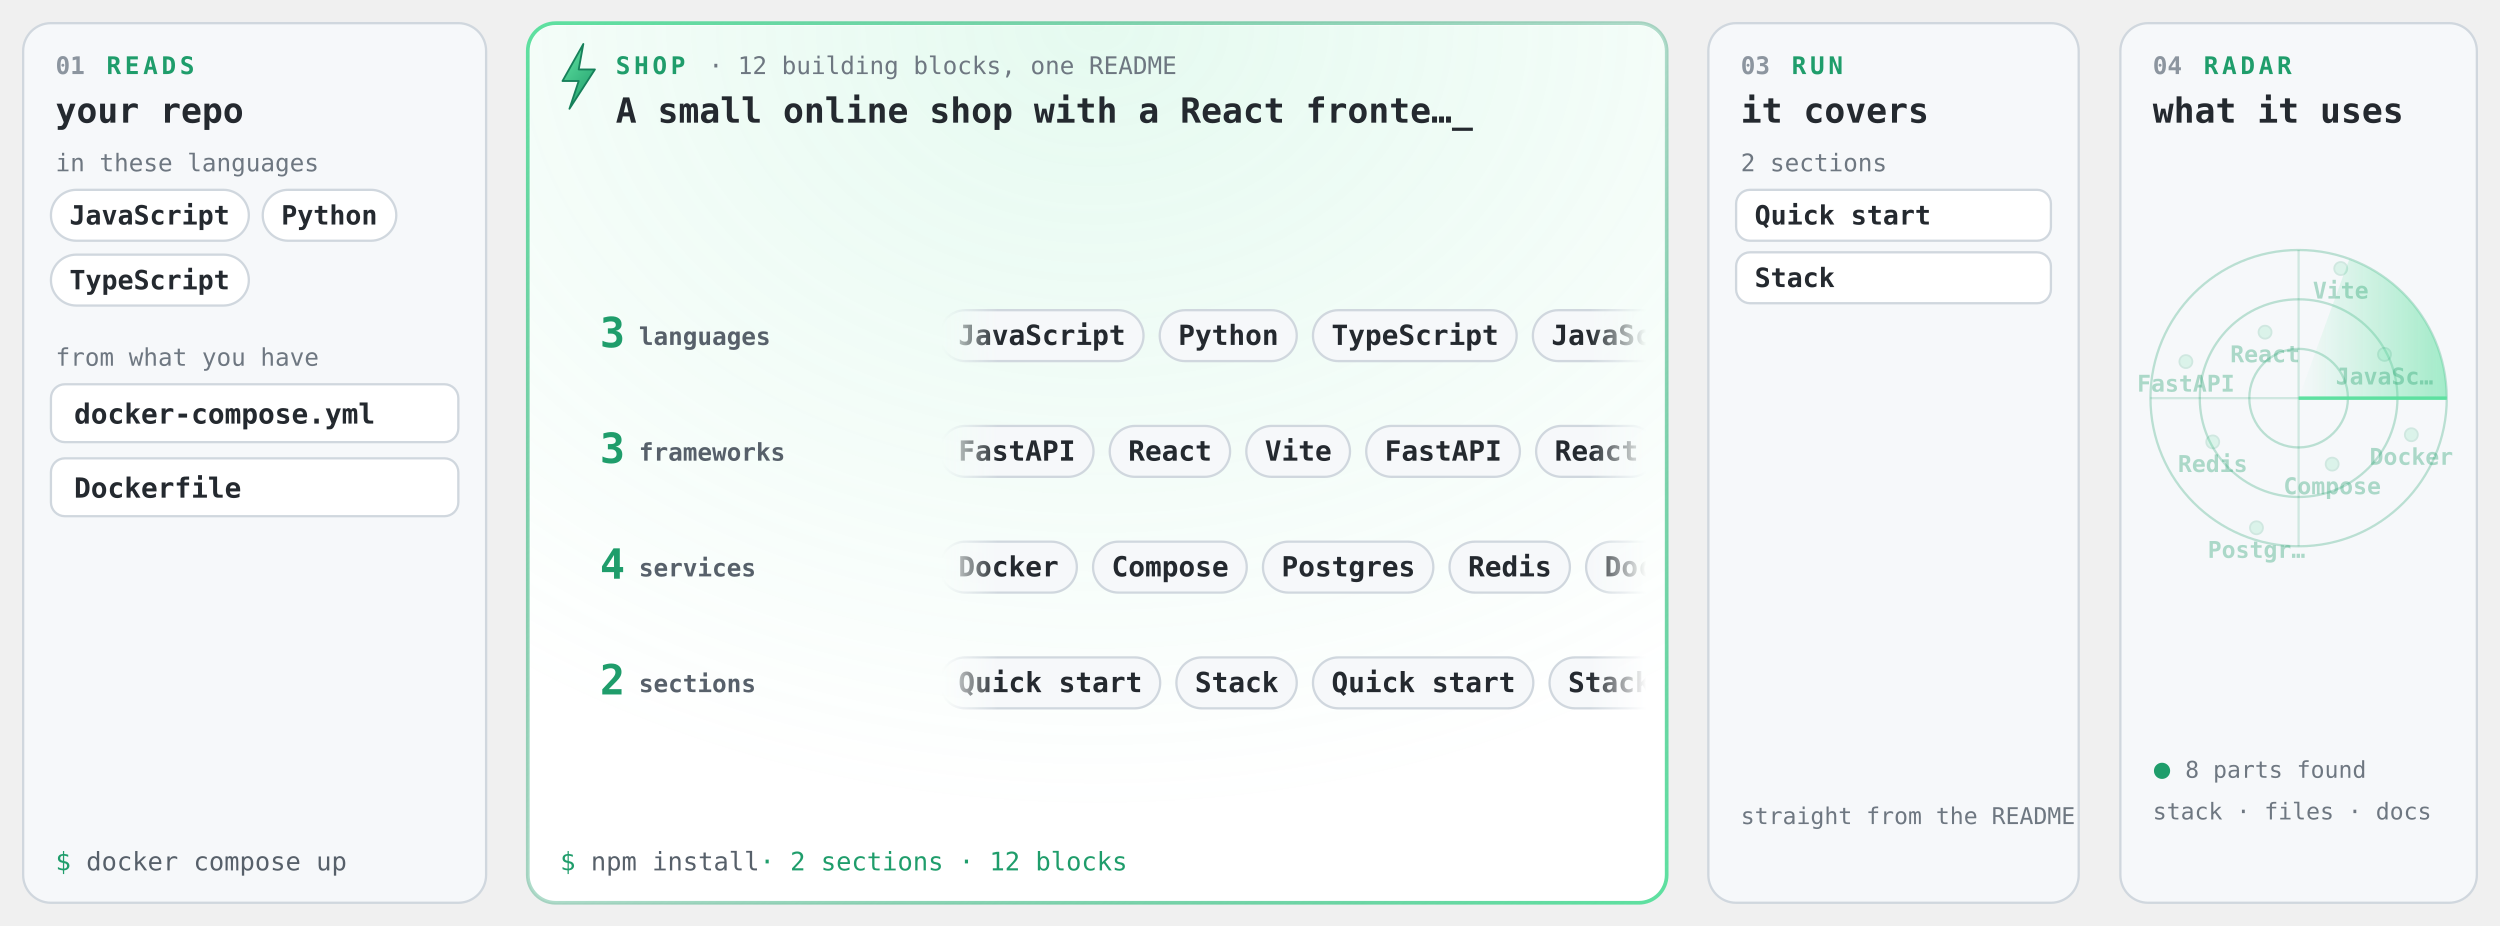
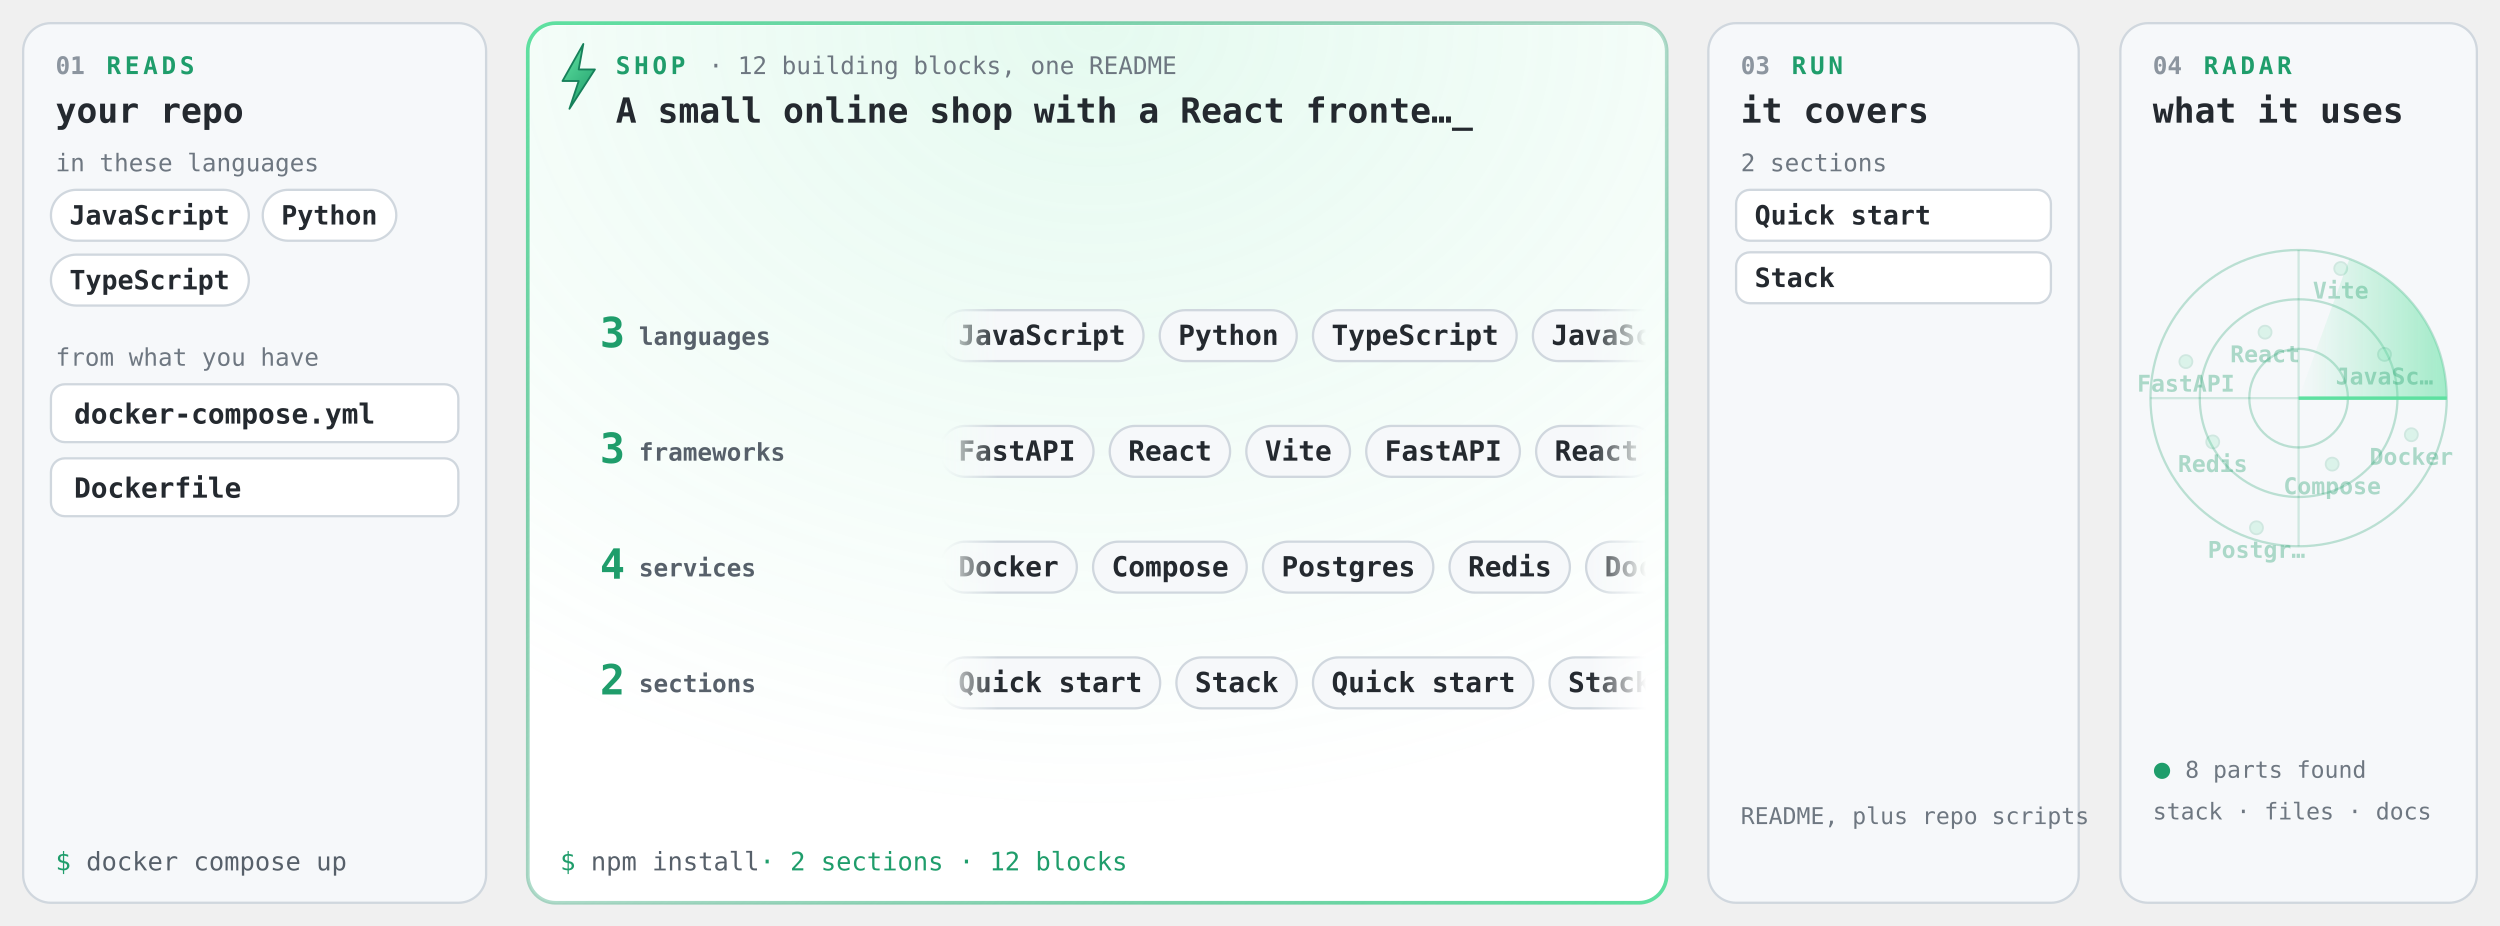
<svg xmlns="http://www.w3.org/2000/svg" width="1080" height="400" viewBox="0 0 1080 400" role="img" aria-labelledby="t d">
  <defs>
    <linearGradient id="bolt" x1="20%" y1="0%" x2="80%" y2="100%">
      <stop offset="0" stop-color="#5ee0a0" />
      <stop offset="1" stop-color="#1f9d6b" />
    </linearGradient>
    <linearGradient id="hero" x1="0" y1="0" x2="1" y2="1">
      <stop offset="0" stop-color="#5ee0a0" />
      <stop offset=".5" stop-color="#1f9d6b" stop-opacity=".35" />
      <stop offset="1" stop-color="#5ee0a0" />
      <animateTransform attributeName="gradientTransform" type="rotate" from="0 .5 .5" to="360 .5 .5" dur="6s" repeatCount="indefinite" />
    </linearGradient>
    <radialGradient id="glow" cx="50%" cy="0%" r="90%">
      <stop offset="0" stop-color="#5ee0a0" stop-opacity=".16" />
      <stop offset="1" stop-color="#5ee0a0" stop-opacity="0" />
    </radialGradient>
    <linearGradient id="sweep" x1="0" y1="0" x2="1" y2="0">
      <stop offset="0" stop-color="#5ee0a0" stop-opacity="0" />
      <stop offset="1" stop-color="#5ee0a0" stop-opacity=".55" />
    </linearGradient>
    <linearGradient id="edge" x1="0" y1="0" x2="1" y2="0">
      <stop offset="0" stop-color="#fff" stop-opacity="0" />
      <stop offset=".08" stop-color="#fff" />
      <stop offset=".92" stop-color="#fff" />
      <stop offset="1" stop-color="#fff" stop-opacity="0" />
    </linearGradient>
    <mask id="fade" maskUnits="userSpaceOnUse" x="406" y="0" width="306" height="400">
      <rect x="406" y="0" width="306" height="400" fill="url(#edge)" />
    </mask>
    <clipPath id="odo">
      <rect x="234" y="0" width="40" height="22" />
    </clipPath>
  </defs>
  <style>
    text { font-family: ui-monospace, SFMono-Regular, Menlo, Consolas, monospace; fill: #24292f; }
    .card { fill: #f6f8fa; stroke: #d0d7de; stroke-width: 1; }
    .hero { fill: #ffffff; stroke: url(#hero); stroke-width: 1.6; }
    .kick { font-size: 10.5px; font-weight: 700; letter-spacing: 1.6px; fill: #1f9d6b; }
    .num { font-size: 10.5px; font-weight: 700; fill: #8c959f; }
    .head { font-size: 15px; font-weight: 700; }
    .big { font-size: 21px; font-weight: 800; fill: #1f9d6b; }
    .sub { font-size: 10.5px; fill: #6e7781; }
    .cmd { font-size: 11px; fill: #57606a; }
    .cmd tspan { fill: #1f9d6b; }
    .file { font-size: 12px; font-weight: 600; }
    .host, .note { font-size: 10px; fill: #6e7781; }
    .chip rect { fill: #f6f8fa; stroke: #d0d7de; }
    .chip text { font-size: 12px; font-weight: 600; }
    .lang rect { fill: #ffffff; stroke: #d0d7de; }
    .lang text { font-size: 11.5px; font-weight: 700; }
    .count { font-size: 18px; font-weight: 800; fill: #1f9d6b; }
    .what { font-size: 10.5px; font-weight: 600; fill: #57606a; }
    .slot { fill: #ffffff; stroke: #d0d7de; }
    .lit { fill: #5ee0a0; fill-opacity: .14; stroke: #1f9d6b; stroke-width: 1.2; opacity: 0; }
    .tick { fill: #1f9d6b; font-size: 11px; font-weight: 700; opacity: 0; }
    .flow { fill: #1f9d6b; opacity: 0; animation: flow 1.2s linear infinite; }
    .f2 { animation-delay: .4s; } .f3 { animation-delay: .8s; }
    @keyframes flow { 0% { opacity: 0; transform: translateX(0); } 25% { opacity: 1; } 75% { opacity: 1; } 100% { opacity: 0; transform: translateX(14px); } }
    .ring { fill: none; stroke: #1f9d6b; stroke-opacity: .28; stroke-width: 1; }
    .axis { stroke: #1f9d6b; stroke-opacity: .18; stroke-width: 1; }
    .arm { transform-box: view-box; animation: spin 3.6s linear infinite; }
    @keyframes spin { to { transform: rotate(360deg); } }
    .blip { fill: #5ee0a0; stroke: #1f9d6b; stroke-width: .8; opacity: .18; animation: blip 3.6s ease-out infinite; }
    .tag { font-size: 10px; font-weight: 700; fill: #1f9d6b; opacity: .35; animation: tag 3.6s ease-out infinite; }
    @keyframes blip { 0% { opacity: 1; } 70%, 100% { opacity: .18; } }
    @keyframes tag { 0% { opacity: 1; } 70%, 100% { opacity: .35; } }
    .ok { fill: #1f9d6b; animation: pulse 1.8s ease-in-out infinite alternate; transform-box: fill-box; transform-origin: center; }
    .core { animation: pulse 1.5s ease-in-out infinite alternate; transform-box: fill-box; transform-origin: center; }
    @keyframes pulse { from { transform: scale(.9); } to { transform: scale(1.1); } }
    .cursor { animation: blink 1s steps(1, end) infinite; }
    @keyframes blink { 50% { opacity: 0; } }
    .bring { animation: bring 2.7s linear infinite; }
    @keyframes bring { 0% { opacity: 0; } 8.1% { opacity: 1; } 30% { opacity: 1; } 41.1%, 100% { opacity: 0; } }
    .from { animation: from 4s linear infinite; }
    @keyframes from { 0% { opacity: 0; } 5.5% { opacity: 1; } 45% { opacity: 1; } 52.5%, 100% { opacity: 0; } }
    .o0 { animation: o0 12s cubic-bezier(.2,.7,.2,1) infinite; animation-delay: 0s; }
    @keyframes o0 { 0% { transform: translateY(66px); } 14%, 100% { transform: translateY(0); } }
    .m0 { animation: m0 8s linear infinite; }
    @keyframes m0 { from { transform: translateX(0px); } to { transform: translateX(-256.2px); } }
    .o1 { animation: o1 12s cubic-bezier(.2,.7,.2,1) infinite; animation-delay: 0.1s; }
    @keyframes o1 { 0% { transform: translateY(66px); } 14%, 100% { transform: translateY(0); } }
    .m1 { animation: m1 8s linear infinite; }
    @keyframes m1 { from { transform: translateX(-184.2px); } to { transform: translateX(0px); } }
    .o2 { animation: o2 12s cubic-bezier(.2,.7,.2,1) infinite; animation-delay: 0.2s; }
    @keyframes o2 { 0% { transform: translateY(88px); } 14%, 100% { transform: translateY(0); } }
    .m2 { animation: m2 8s linear infinite; }
    @keyframes m2 { from { transform: translateX(0px); } to { transform: translateX(-279.2px); } }
    .o3 { animation: o3 12s cubic-bezier(.2,.7,.2,1) infinite; animation-delay: 0.4s; }
    @keyframes o3 { 0% { transform: translateY(44px); } 14%, 100% { transform: translateY(0); } }
    .m3 { animation: m3 8s linear infinite; }
    @keyframes m3 { from { transform: translateX(-161.2px); } to { transform: translateX(0px); } }
    .stack { opacity: 0; animation: stack 4s linear infinite; }
    @keyframes stack { 0% { opacity: 0; transform: translateY(6px); } 7.5% { opacity: 1; transform: translateY(0); } 42.5% { opacity: 1; transform: translateY(0); } 50%, 100% { opacity: 0; transform: translateY(-6px); } }
    .out { animation: out 3s linear infinite; }
    @keyframes out { 0% { opacity: 0; } 7.3% { opacity: 1; } 45% { opacity: 1; } 55%, 100% { opacity: 0; } }
    @media (prefers-color-scheme: dark) {
      text { fill: #e6edf3; }
      .card { fill: #161b22; stroke: #30363d; }
      .hero { fill: #0d1117; }
      .kick, .big, .tag, .cmd tspan, .tick, .count { fill: #5ee0a0; }
      .sub, .note, .cmd, .host, .what { fill: #8b949e; }
      .num { fill: #6e7681; }
      .chip rect { fill: #161b22; stroke: #30363d; }
      .lang rect, .slot { fill: #0d1117; stroke: #30363d; }
      .lit { stroke: #5ee0a0; }
      .flow, .ok { fill: #5ee0a0; }
    }
  </style>
  <rect class="card" x="10" y="10" width="200" height="380" rx="12" />
  <text class="num" x="24" y="32">01</text>
  <text class="kick" x="46" y="32">READS</text>
  <text class="head" x="24" y="53">your repo</text>
  <text class="sub" x="24" y="74">in these languages</text>
  <g class="lang">
    <rect x="22" y="82" width="85.5" height="22" rx="11" />
    <text x="30" y="97">JavaScript</text>
  </g>
  <rect class="lit bring" style="animation-delay:0s" x="22" y="82" width="85.5" height="22" rx="11" />
  <g class="lang">
    <rect x="113.5" y="82" width="57.7" height="22" rx="11" />
    <text x="121.5" y="97">Python</text>
  </g>
  <rect class="lit bring" style="animation-delay:0.9s" x="113.5" y="82" width="57.7" height="22" rx="11" />
  <g class="lang">
    <rect x="22" y="110" width="85.5" height="22" rx="11" />
    <text x="30" y="125">TypeScript</text>
  </g>
  <rect class="lit bring" style="animation-delay:1.8s" x="22" y="110" width="85.5" height="22" rx="11" />
  <text class="sub" x="24" y="158">from what you have</text>
  <rect class="slot" x="22" y="166" width="176" height="25" rx="6" />
  <rect class="lit from" style="animation-delay:0s" x="22" y="166" width="176" height="25" rx="6" />
  <text class="file" x="32" y="183">docker-compose.yml</text>
  <text class="tick from" style="animation-delay:0s" x="182" y="183">✓</text>
  <rect class="slot" x="22" y="198" width="176" height="25" rx="6" />
  <rect class="lit from" style="animation-delay:2s" x="22" y="198" width="176" height="25" rx="6" />
  <text class="file" x="32" y="215">Dockerfile</text>
  <text class="tick from" style="animation-delay:2s" x="182" y="215">✓</text>
  <text class="cmd" x="24" y="376">
    <tspan>$</tspan> docker compose up</text>
  <circle class="flow" cx="215" cy="200" r="2.3" />
  <circle class="flow f2" cx="215" cy="200" r="2.3" />
  <circle class="flow f3" cx="215" cy="200" r="2.3" />
  <rect class="hero" x="228" y="10" width="492" height="380" rx="12" />
  <rect x="229" y="11" width="490" height="378" rx="11" fill="url(#glow)" />
  <g class="core">
    <path transform="translate(242 19)" d="M10 0 1 16h7l-4 12 11-17h-7z" fill="url(#bolt)" stroke="#16805a" stroke-width=".8" stroke-linejoin="round" />
  </g>
  <text class="kick" x="266" y="32">SHOP<tspan class="sub" dx="10" style="letter-spacing:0;font-weight:400">· 12 building blocks, one README</tspan>
  </text>
  <text class="head" x="266" y="53">A small online shop with a React fronte…<tspan class="cursor"> _</tspan>
  </text>
  <text class="big stack" style="animation-delay:0s" x="242" y="84">Quick start</text>
  <text class="big stack" style="animation-delay:2s" x="242" y="84">Stack</text>
  <g clip-path="url(#odo)" transform="translate(0 134)">
    <g class="o0">
      <text class="count" x="270" y="16" text-anchor="end">3</text>
      <text class="count" x="270" y="-6" text-anchor="end">2</text>
      <text class="count" x="270" y="-28" text-anchor="end">1</text>
      <text class="count" x="270" y="-50" text-anchor="end">0</text>
    </g>
  </g>
  <text class="what" x="276" y="149">languages</text>
  <g mask="url(#fade)">
    <g class="m0">
      <g class="chip">
        <rect x="406" y="134" width="88" height="22" rx="11" />
        <text x="414" y="149">JavaScript</text>
      </g>
      <g class="chip">
        <rect x="501" y="134" width="59.2" height="22" rx="11" />
        <text x="509" y="149">Python</text>
      </g>
      <g class="chip">
        <rect x="567.2" y="134" width="88" height="22" rx="11" />
        <text x="575.2" y="149">TypeScript</text>
      </g>
      <g class="chip">
        <rect x="662.2" y="134" width="88" height="22" rx="11" />
        <text x="670.2" y="149">JavaScript</text>
      </g>
      <g class="chip">
        <rect x="757.2" y="134" width="59.2" height="22" rx="11" />
        <text x="765.2" y="149">Python</text>
      </g>
      <g class="chip">
        <rect x="823.4" y="134" width="88" height="22" rx="11" />
        <text x="831.4" y="149">TypeScript</text>
      </g>
      <g class="chip">
        <rect x="918.4" y="134" width="88" height="22" rx="11" />
        <text x="926.4" y="149">JavaScript</text>
      </g>
      <g class="chip">
        <rect x="1013.4" y="134" width="59.2" height="22" rx="11" />
        <text x="1021.4" y="149">Python</text>
      </g>
      <g class="chip">
        <rect x="1079.6" y="134" width="88" height="22" rx="11" />
        <text x="1087.6" y="149">TypeScript</text>
      </g>
    </g>
  </g>
  <g clip-path="url(#odo)" transform="translate(0 184)">
    <g class="o1">
      <text class="count" x="270" y="16" text-anchor="end">3</text>
      <text class="count" x="270" y="-6" text-anchor="end">2</text>
      <text class="count" x="270" y="-28" text-anchor="end">1</text>
      <text class="count" x="270" y="-50" text-anchor="end">0</text>
    </g>
  </g>
  <text class="what" x="276" y="199">frameworks</text>
  <g mask="url(#fade)">
    <g class="m1">
      <g class="chip">
        <rect x="406" y="184" width="66.4" height="22" rx="11" />
        <text x="414" y="199">FastAPI</text>
      </g>
      <g class="chip">
        <rect x="479.4" y="184" width="52" height="22" rx="11" />
        <text x="487.4" y="199">React</text>
      </g>
      <g class="chip">
        <rect x="538.4" y="184" width="44.8" height="22" rx="11" />
        <text x="546.4" y="199">Vite</text>
      </g>
      <g class="chip">
        <rect x="590.2" y="184" width="66.4" height="22" rx="11" />
        <text x="598.2" y="199">FastAPI</text>
      </g>
      <g class="chip">
        <rect x="663.6" y="184" width="52" height="22" rx="11" />
        <text x="671.6" y="199">React</text>
      </g>
      <g class="chip">
        <rect x="722.6" y="184" width="44.8" height="22" rx="11" />
        <text x="730.6" y="199">Vite</text>
      </g>
      <g class="chip">
        <rect x="774.4" y="184" width="66.4" height="22" rx="11" />
        <text x="782.4" y="199">FastAPI</text>
      </g>
      <g class="chip">
        <rect x="847.8" y="184" width="52" height="22" rx="11" />
        <text x="855.8" y="199">React</text>
      </g>
      <g class="chip">
        <rect x="906.8" y="184" width="44.8" height="22" rx="11" />
        <text x="914.8" y="199">Vite</text>
      </g>
    </g>
  </g>
  <g clip-path="url(#odo)" transform="translate(0 234)">
    <g class="o2">
      <text class="count" x="270" y="16" text-anchor="end">4</text>
      <text class="count" x="270" y="-6" text-anchor="end">3</text>
      <text class="count" x="270" y="-28" text-anchor="end">2</text>
      <text class="count" x="270" y="-50" text-anchor="end">1</text>
      <text class="count" x="270" y="-72" text-anchor="end">0</text>
    </g>
  </g>
  <text class="what" x="276" y="249">services</text>
  <g mask="url(#fade)">
    <g class="m2">
      <g class="chip">
        <rect x="406" y="234" width="59.2" height="22" rx="11" />
        <text x="414" y="249">Docker</text>
      </g>
      <g class="chip">
        <rect x="472.2" y="234" width="66.4" height="22" rx="11" />
        <text x="480.2" y="249">Compose</text>
      </g>
      <g class="chip">
        <rect x="545.6" y="234" width="73.6" height="22" rx="11" />
        <text x="553.6" y="249">Postgres</text>
      </g>
      <g class="chip">
        <rect x="626.2" y="234" width="52" height="22" rx="11" />
        <text x="634.2" y="249">Redis</text>
      </g>
      <g class="chip">
        <rect x="685.2" y="234" width="59.2" height="22" rx="11" />
        <text x="693.2" y="249">Docker</text>
      </g>
      <g class="chip">
        <rect x="751.4" y="234" width="66.4" height="22" rx="11" />
        <text x="759.4" y="249">Compose</text>
      </g>
      <g class="chip">
        <rect x="824.8" y="234" width="73.6" height="22" rx="11" />
        <text x="832.8" y="249">Postgres</text>
      </g>
      <g class="chip">
        <rect x="905.4" y="234" width="52" height="22" rx="11" />
        <text x="913.4" y="249">Redis</text>
      </g>
      <g class="chip">
        <rect x="964.4" y="234" width="59.2" height="22" rx="11" />
        <text x="972.4" y="249">Docker</text>
      </g>
      <g class="chip">
        <rect x="1030.6" y="234" width="66.4" height="22" rx="11" />
        <text x="1038.6" y="249">Compose</text>
      </g>
      <g class="chip">
        <rect x="1104" y="234" width="73.6" height="22" rx="11" />
        <text x="1112" y="249">Postgres</text>
      </g>
      <g class="chip">
        <rect x="1184.6" y="234" width="52" height="22" rx="11" />
        <text x="1192.6" y="249">Redis</text>
      </g>
    </g>
  </g>
  <g clip-path="url(#odo)" transform="translate(0 284)">
    <g class="o3">
      <text class="count" x="270" y="16" text-anchor="end">2</text>
      <text class="count" x="270" y="-6" text-anchor="end">1</text>
      <text class="count" x="270" y="-28" text-anchor="end">0</text>
    </g>
  </g>
  <text class="what" x="276" y="299">sections</text>
  <g mask="url(#fade)">
    <g class="m3">
      <g class="chip">
        <rect x="406" y="284" width="95.2" height="22" rx="11" />
        <text x="414" y="299">Quick start</text>
      </g>
      <g class="chip">
        <rect x="508.2" y="284" width="52" height="22" rx="11" />
        <text x="516.2" y="299">Stack</text>
      </g>
      <g class="chip">
        <rect x="567.2" y="284" width="95.2" height="22" rx="11" />
        <text x="575.2" y="299">Quick start</text>
      </g>
      <g class="chip">
        <rect x="669.4" y="284" width="52" height="22" rx="11" />
        <text x="677.4" y="299">Stack</text>
      </g>
      <g class="chip">
        <rect x="728.4" y="284" width="95.2" height="22" rx="11" />
        <text x="736.4" y="299">Quick start</text>
      </g>
      <g class="chip">
        <rect x="830.6" y="284" width="52" height="22" rx="11" />
        <text x="838.6" y="299">Stack</text>
      </g>
    </g>
  </g>
  <text class="cmd" x="242" y="376">
    <tspan>$</tspan> npm install<tspan> · 2 sections · 12 blocks</tspan>
  </text>
  <circle class="flow" cx="723" cy="200" r="2.3" />
  <circle class="flow f2" cx="723" cy="200" r="2.3" />
  <circle class="flow f3" cx="723" cy="200" r="2.3" />
  <rect class="card" x="738" y="10" width="160" height="380" rx="12" />
  <text class="num" x="752" y="32">03</text>
  <text class="kick" x="774" y="32">RUN</text>
  <text class="head" x="752" y="53">it covers</text>
  <text class="sub" x="752" y="74">2 sections</text>
  <rect class="slot" x="750" y="82" width="136" height="22" rx="6" />
  <rect class="lit out" style="animation-delay:0s" x="750" y="82" width="136" height="22" rx="6" />
  <text class="file" style="font-size:11.5px" x="758" y="97">Quick start</text>
  <rect class="slot" x="750" y="109" width="136" height="22" rx="6" />
  <rect class="lit out" style="animation-delay:1.5s" x="750" y="109" width="136" height="22" rx="6" />
  <text class="file" style="font-size:11.5px" x="758" y="124">Stack</text>
-   <text class="note" x="752" y="356">straight from the README</text>
+   <text class="note" x="752" y="356">README, plus repo scripts</text>
  <circle class="flow" cx="903" cy="200" r="2.3" />
  <circle class="flow f2" cx="903" cy="200" r="2.3" />
  <circle class="flow f3" cx="903" cy="200" r="2.3" />
  <rect class="card" x="916" y="10" width="154" height="380" rx="12" />
  <text class="num" x="930" y="32">04</text>
  <text class="kick" x="952" y="32">RADAR</text>
  <text class="head" x="930" y="53">what it uses</text>
  <circle class="ring" cx="993" cy="172" r="64" />
  <circle class="ring" cx="993" cy="172" r="42.7" />
  <circle class="ring" cx="993" cy="172" r="21.3" />
  <line class="axis" x1="929" y1="172" x2="1057" y2="172" />
  <line class="axis" x1="993" y1="108" x2="993" y2="236" />
  <g class="arm" style="transform-origin:993px 172px">
    <path d="M993 172 L1057 172 A64 64 0 0 0 1014.9 111.9 Z" fill="url(#sweep)" />
    <line x1="993" y1="172" x2="1057" y2="172" stroke="#5ee0a0" stroke-width="1.5" />
  </g>
  <circle class="blip" style="animation-delay:0.2s" cx="1041.7" cy="187.8" r="2.8" />
  <text class="tag" style="animation-delay:0.2s" x="1041.7" y="200.8" text-anchor="middle">Docker</text>
  <circle class="blip" style="animation-delay:0.6s" cx="1007.5" cy="200.5" r="2.8" />
  <text class="tag" style="animation-delay:0.6s" x="1007.5" y="213.5" text-anchor="middle">Compose</text>
  <circle class="blip" style="animation-delay:1.1s" cx="974.8" cy="228" r="2.8" />
  <text class="tag" style="animation-delay:1.1s" x="974.8" y="241" text-anchor="middle">Postgr…</text>
  <circle class="blip" style="animation-delay:1.5s" cx="955.9" cy="190.9" r="2.8" />
  <text class="tag" style="animation-delay:1.5s" x="955.9" y="203.9" text-anchor="middle">Redis</text>
  <circle class="blip" style="animation-delay:2s" cx="944.3" cy="156.2" r="2.8" />
  <text class="tag" style="animation-delay:2s" x="944.3" y="169.2" text-anchor="middle">FastAPI</text>
  <circle class="blip" style="animation-delay:2.4s" cx="978.5" cy="143.5" r="2.8" />
  <text class="tag" style="animation-delay:2.4s" x="978.5" y="156.5" text-anchor="middle">React</text>
  <circle class="blip" style="animation-delay:2.9s" cx="1011.2" cy="116" r="2.8" />
  <text class="tag" style="animation-delay:2.9s" x="1011.2" y="129" text-anchor="middle">Vite</text>
  <circle class="blip" style="animation-delay:3.3s" cx="1030.1" cy="153.1" r="2.8" />
  <text class="tag" style="animation-delay:3.3s" x="1030.1" y="166.1" text-anchor="middle">JavaSc…</text>
  <circle class="ok" cx="934" cy="333" r="3.5" />
  <text class="note" x="944" y="336">8 parts found</text>
  <text class="note" x="930" y="354">stack · files · docs</text>
</svg>
